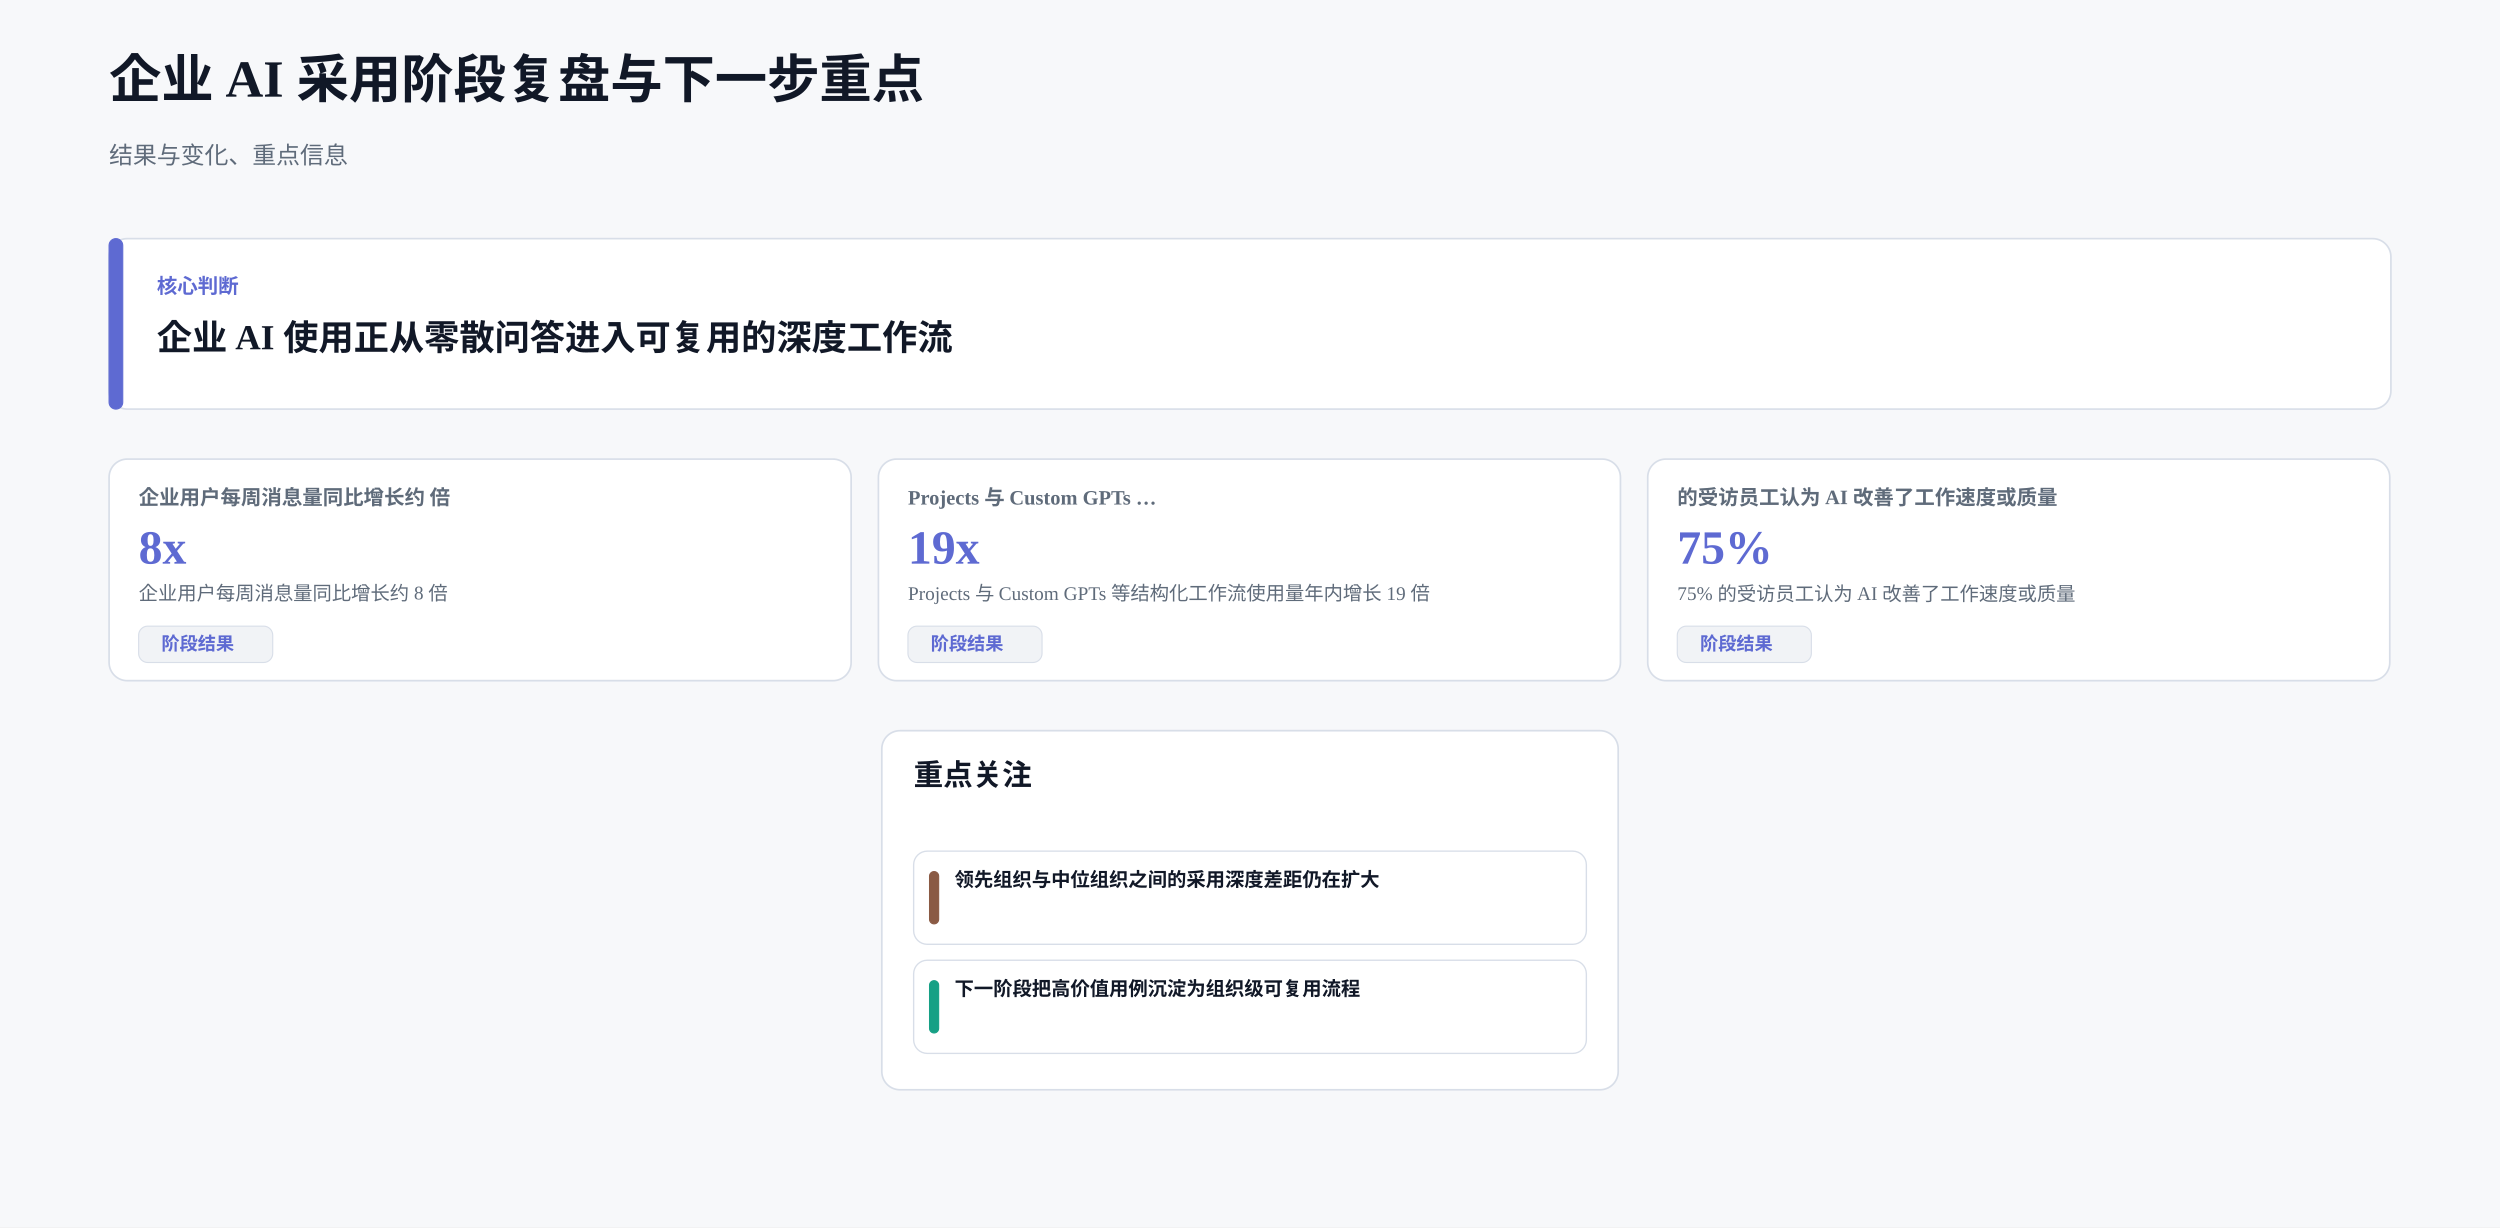
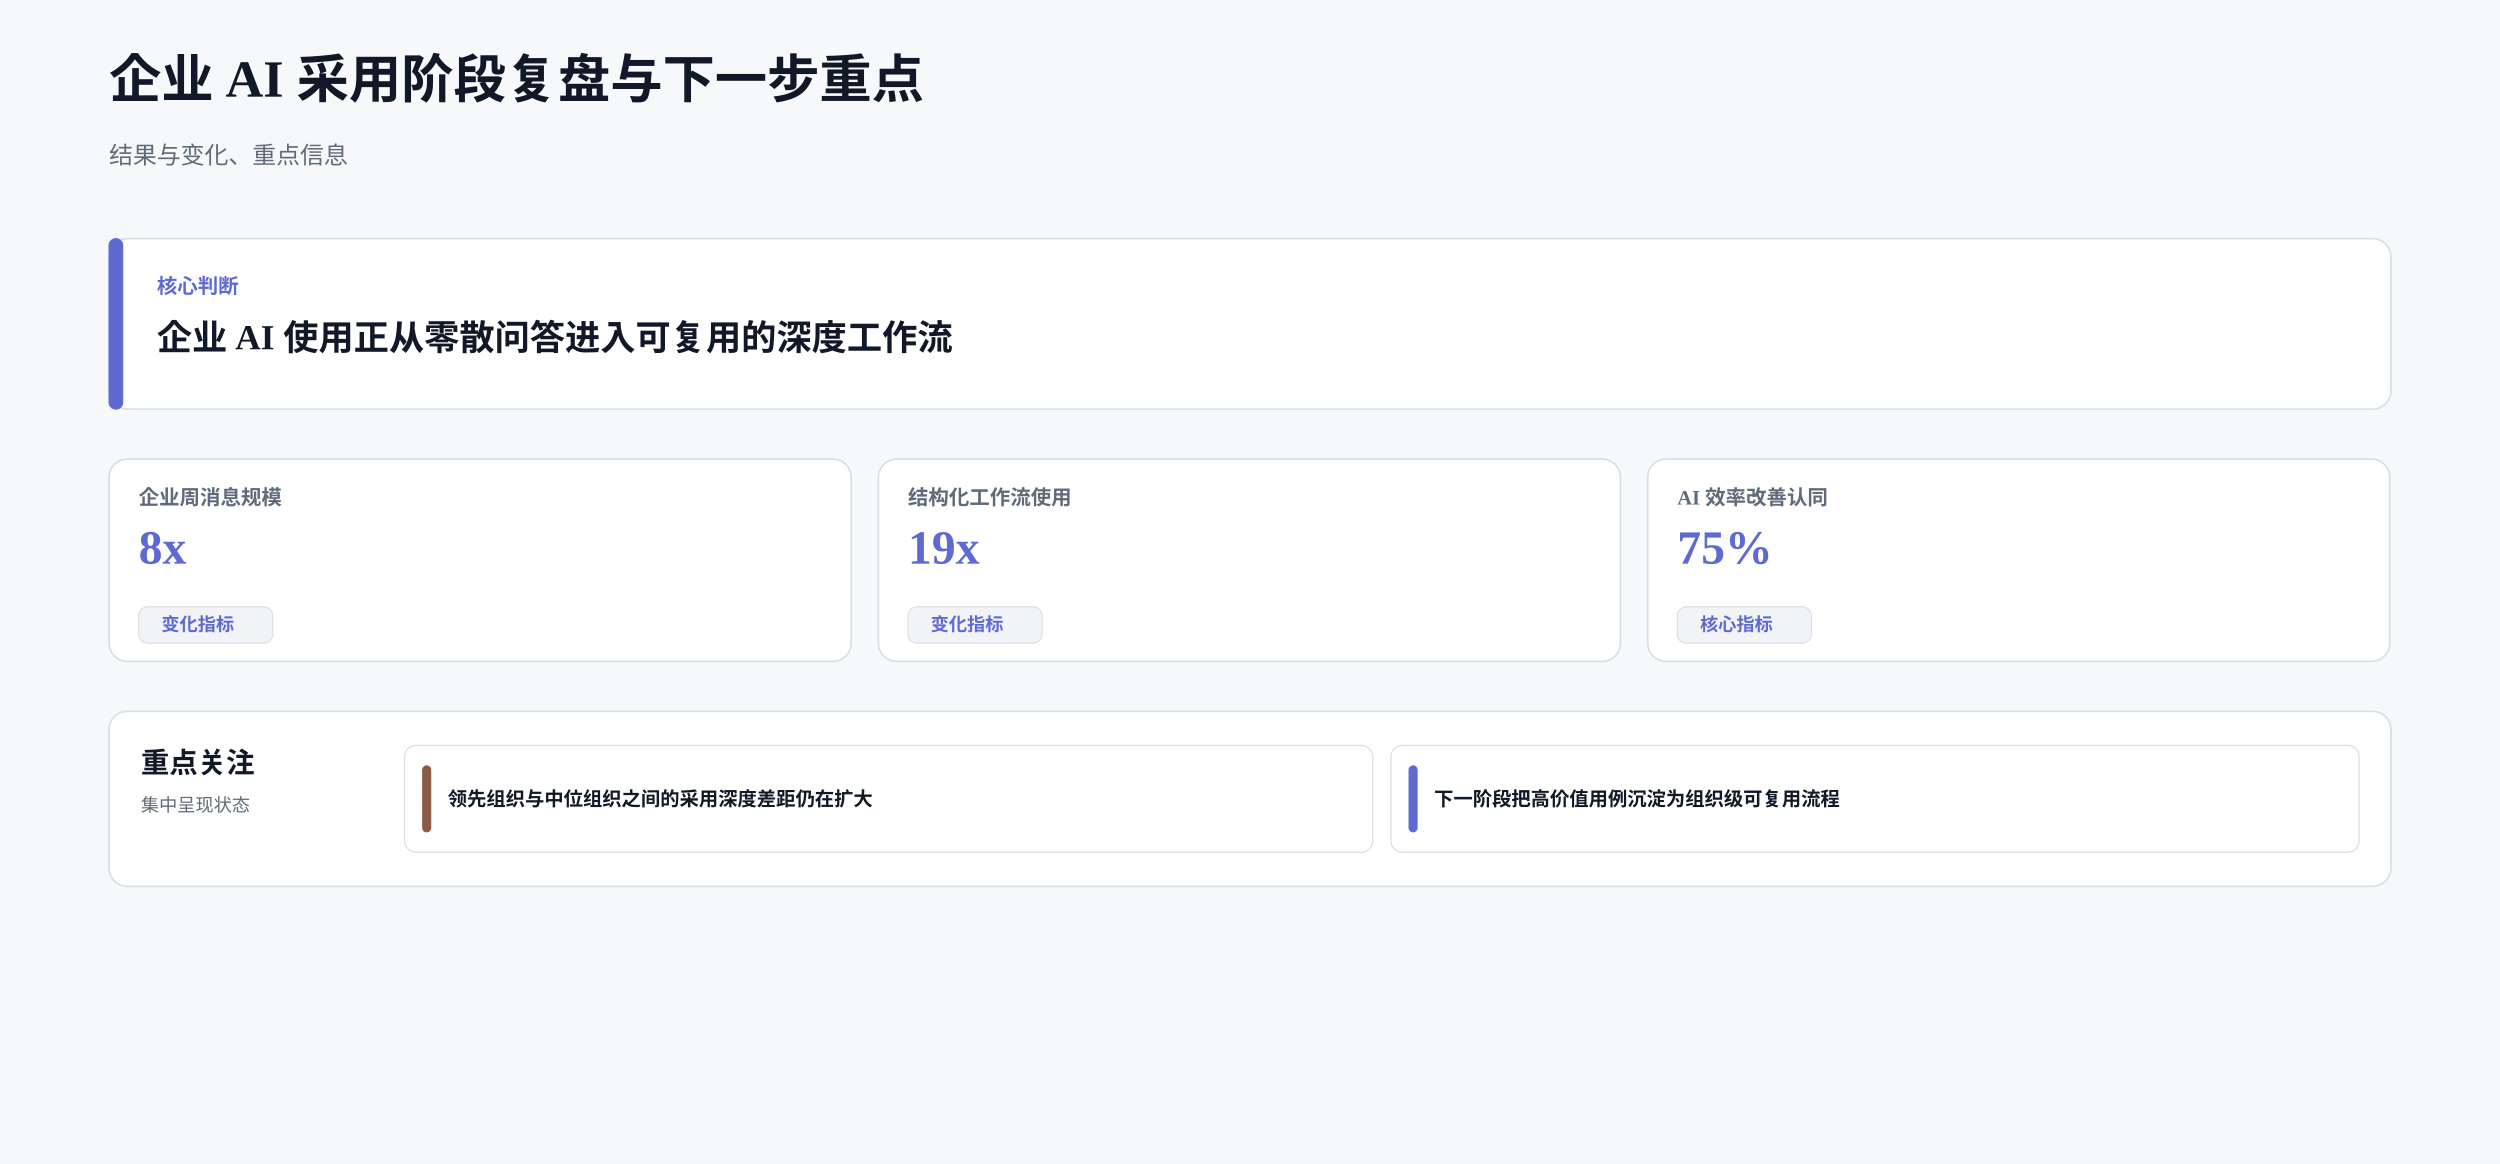
- <svg xmlns="http://www.w3.org/2000/svg" width="2200" height="1080" viewBox="0 0 2200 1080" data-layout-engine="v4" data-layout="expression-canvas" data-pipeline-version="4.4" data-expression-mode="modular-canvas" data-page-skeleton="overview-detail">
-   <rect x="0" y="0" width="2200" height="1080" rx="0" fill="#F7F8FA" stroke="#F7F8FA" stroke-width="0" />
+ <svg xmlns="http://www.w3.org/2000/svg" width="2200" height="1024" viewBox="0 0 2200 1024" data-layout-engine="v4" data-layout="expression-canvas" data-pipeline-version="4.4" data-expression-mode="modular-canvas" data-page-skeleton="overview-detail">
+   <rect x="0" y="0" width="2200" height="1024" rx="0" fill="#F7F8FA" stroke="#F7F8FA" stroke-width="0" />
  <g>
    <g data-v43-block="title" data-block-type="title" data-x="96" data-y="40" data-width="2008" data-height="170" data-column="full">
      <text x="96" y="86" font-size="46" fill="#111827" font-weight="700">
        <tspan x="96" dy="0">企业 AI 采用阶段复盘与下一步重点</tspan>
      </text>
      <text x="96" y="144" font-size="21" fill="#5F6B7A" font-weight="500">
        <tspan x="96" dy="0">结果与变化、重点信息</tspan>
      </text>
    </g>
    <g data-v43-block="statement" data-block-type="statement" data-x="96" data-y="210" data-width="2008" data-height="150" data-column="full">
      <rect x="96" y="210" width="2008" height="150" rx="16" fill="#FFFFFF" stroke="#D8DEE8" stroke-width="1.5" />
      <rect x="96" y="210" width="12" height="150" rx="6" fill="#5E6AD2" stroke="#5E6AD2" stroke-width="1" />
      <text x="138" y="258" font-size="18" fill="#5E6AD2" font-weight="700">
        <tspan x="138" dy="0">核心判断</tspan>
      </text>
      <text x="138" y="308" font-size="31" fill="#111827" font-weight="700">
        <tspan x="138" dy="0">企业 AI 使用正从零散问答进入可复用的深度工作流</tspan>
      </text>
    </g>
-     <g data-v43-block="metrics" data-block-type="metric-group" data-x="96" data-y="404" data-width="2008" data-height="195" data-column="full">
-       <rect x="96" y="404" width="653" height="195" rx="16" fill="#FFFFFF" stroke="#D8DEE8" stroke-width="1.5" data-tone-group="parallel-metrics" data-metric-card="true" data-metric-row="0" />
+     <g data-v43-block="metrics" data-block-type="metric-group" data-x="96" data-y="404" data-width="2008" data-height="178" data-column="full">
+       <rect x="96" y="404" width="653" height="178" rx="16" fill="#FFFFFF" stroke="#D8DEE8" stroke-width="1.5" data-tone-group="parallel-metrics" data-metric-card="true" data-metric-row="0" />
      <text x="122" y="444" font-size="18" fill="#5F6B7A" font-weight="700">
-         <tspan x="122" dy="0">企业用户每周消息量同比增长约 倍</tspan>
+         <tspan x="122" dy="0">企业周消息规模</tspan>
      </text>
      <text x="122" y="496" font-size="42" fill="#5E6AD2" font-weight="700">
        <tspan x="122" dy="0">8x</tspan>
      </text>
-       <text x="122" y="528" font-size="17" fill="#5F6B7A" font-weight="500">
-         <tspan x="122" dy="0">企业用户每周消息量同比增长约 8 倍</tspan>
+       <rect x="122" y="534" width="118" height="32" rx="8" fill="#F1F3F6" stroke="#D8DEE8" stroke-width="1" />
+       <text x="142" y="555" font-size="16" fill="#5E6AD2" font-weight="700">
+         <tspan x="142" dy="0">变化指标</tspan>
      </text>
-       <rect x="122" y="551" width="118" height="32" rx="8" fill="#F1F3F6" stroke="#D8DEE8" stroke-width="1" />
-       <text x="142" y="572" font-size="16" fill="#5E6AD2" font-weight="700">
-         <tspan x="142" dy="0">阶段结果</tspan>
-       </text>
-       <rect x="773" y="404" width="653" height="195" rx="16" fill="#FFFFFF" stroke="#D8DEE8" stroke-width="1.5" data-tone-group="parallel-metrics" data-metric-card="true" data-metric-row="0" />
+       <rect x="773" y="404" width="653" height="178" rx="16" fill="#FFFFFF" stroke="#D8DEE8" stroke-width="1.5" data-tone-group="parallel-metrics" data-metric-card="true" data-metric-row="0" />
      <text x="799" y="444" font-size="18" fill="#5F6B7A" font-weight="700">
-         <tspan x="799" dy="0">Projects 与 Custom GPTs …</tspan>
+         <tspan x="799" dy="0">结构化工作流使用</tspan>
      </text>
      <text x="799" y="496" font-size="42" fill="#5E6AD2" font-weight="700">
        <tspan x="799" dy="0">19x</tspan>
      </text>
-       <text x="799" y="528" font-size="17" fill="#5F6B7A" font-weight="500">
-         <tspan x="799" dy="0">Projects 与 Custom GPTs 等结构化工作流使用量年内增长 19 倍</tspan>
+       <rect x="799" y="534" width="118" height="32" rx="8" fill="#F1F3F6" stroke="#D8DEE8" stroke-width="1" />
+       <text x="819" y="555" font-size="16" fill="#5E6AD2" font-weight="700">
+         <tspan x="819" dy="0">变化指标</tspan>
      </text>
-       <rect x="799" y="551" width="118" height="32" rx="8" fill="#F1F3F6" stroke="#D8DEE8" stroke-width="1" />
-       <text x="819" y="572" font-size="16" fill="#5E6AD2" font-weight="700">
-         <tspan x="819" dy="0">阶段结果</tspan>
-       </text>
-       <rect x="1450" y="404" width="653" height="195" rx="16" fill="#FFFFFF" stroke="#D8DEE8" stroke-width="1.5" data-tone-group="parallel-metrics" data-metric-card="true" data-metric-row="0" />
+       <rect x="1450" y="404" width="653" height="178" rx="16" fill="#FFFFFF" stroke="#D8DEE8" stroke-width="1.5" data-tone-group="parallel-metrics" data-metric-card="true" data-metric-row="0" />
      <text x="1476" y="444" font-size="18" fill="#5F6B7A" font-weight="700">
-         <tspan x="1476" dy="0">的受访员工认为 AI 改善了工作速度或质量</tspan>
+         <tspan x="1476" dy="0">AI 效率改善认同</tspan>
      </text>
      <text x="1476" y="496" font-size="42" fill="#5E6AD2" font-weight="700">
        <tspan x="1476" dy="0">75%</tspan>
      </text>
-       <text x="1476" y="528" font-size="17" fill="#5F6B7A" font-weight="500">
-         <tspan x="1476" dy="0">75% 的受访员工认为 AI 改善了工作速度或质量</tspan>
-       </text>
-       <rect x="1476" y="551" width="118" height="32" rx="8" fill="#F1F3F6" stroke="#D8DEE8" stroke-width="1" />
-       <text x="1496" y="572" font-size="16" fill="#5E6AD2" font-weight="700">
-         <tspan x="1496" dy="0">阶段结果</tspan>
+       <rect x="1476" y="534" width="118" height="32" rx="8" fill="#F1F3F6" stroke="#D8DEE8" stroke-width="1" />
+       <text x="1496" y="555" font-size="16" fill="#5E6AD2" font-weight="700">
+         <tspan x="1496" dy="0">核心指标</tspan>
      </text>
    </g>
-     <g data-v43-block="status-board-1" data-block-type="status-board" data-x="776" data-y="643" data-width="648" data-height="316" data-column="center" data-component-variant="status-grid" data-row="0" data-span="4" data-row-alignment="centered" data-offset-span="4" data-density="sparse" data-preferred-width="648" data-text-units="47" data-item-count="2" data-item-layout="rows" data-layout-reason="compact-status-items">
-       <rect x="776" y="643" width="648" height="316" rx="16" fill="#FFFFFF" stroke="#D8DEE8" stroke-width="1.5" data-v4-block-card="true" />
-       <text x="804" y="691" font-size="26" fill="#111827" font-weight="700">
-         <tspan x="804" dy="0">重点关注</tspan>
+     <g data-v43-block="status-board-1" data-block-type="status-board" data-x="96" data-y="626" data-width="2008" data-height="154" data-column="full" data-component-variant="status-grid" data-row="0" data-span="12" data-row-alignment="filled" data-offset-span="0" data-density="sparse" data-preferred-width="2008" data-text-units="47" data-item-count="2" data-item-layout="footer-band" data-layout-reason="global-orphan-prevention">
+       <rect x="96" y="626" width="2008" height="154" rx="16" fill="#FFFFFF" stroke="#D8DEE8" stroke-width="1.5" />
+       <text x="124" y="680" font-size="25" fill="#111827" font-weight="700">
+         <tspan x="124" dy="0">重点关注</tspan>
      </text>
-       <rect x="804" y="749" width="592" height="82" rx="12" fill="#FFFFFF" stroke="#D8DEE8" stroke-width="1.2" />
-       <rect x="818" y="767" width="8" height="46" rx="4" fill="#8A5A44" stroke="#8A5A44" stroke-width="1" />
-       <text x="840" y="780" font-size="17" fill="#111827" font-weight="700">
-         <tspan x="840" dy="0">领先组织与中位组织之间的采用深度差距仍在扩大</tspan>
+       <text x="124" y="714" font-size="16" fill="#5F6B7A" font-weight="500">
+         <tspan x="124" dy="0">集中呈现状态</tspan>
      </text>
-       <rect x="804" y="845" width="592" height="82" rx="12" fill="#FFFFFF" stroke="#D8DEE8" stroke-width="1.2" />
-       <rect x="818" y="863" width="8" height="46" rx="4" fill="#16A085" stroke="#16A085" stroke-width="1" />
-       <text x="840" y="876" font-size="17" fill="#111827" font-weight="700">
-         <tspan x="840" dy="0">下一阶段把高价值用例沉淀为组织级可复用流程</tspan>
+       <rect x="356" y="656" width="852" height="94" rx="10" fill="#FFFFFF" stroke="#D8DEE8" stroke-width="1.1" data-v4-support-band-item="0" data-has-secondary="false" data-label-layout="centered" />
+       <rect x="372" y="674" width="7" height="58" rx="3.5" fill="#8A5A44" stroke="#8A5A44" stroke-width="1" />
+       <text x="394" y="709" font-size="17" fill="#111827" font-weight="700">
+         <tspan x="394" dy="0">领先组织与中位组织之间的采用深度差距仍在扩大</tspan>
+       </text>
+       <rect x="1224" y="656" width="852" height="94" rx="10" fill="#FFFFFF" stroke="#D8DEE8" stroke-width="1.1" data-v4-support-band-item="1" data-has-secondary="false" data-label-layout="centered" />
+       <rect x="1240" y="674" width="7" height="58" rx="3.5" fill="#5E6AD2" stroke="#5E6AD2" stroke-width="1" />
+       <text x="1262" y="709" font-size="17" fill="#111827" font-weight="700">
+         <tspan x="1262" dy="0">下一阶段把高价值用例沉淀为组织级可复用流程</tspan>
      </text>
    </g>
  </g>
</svg>
